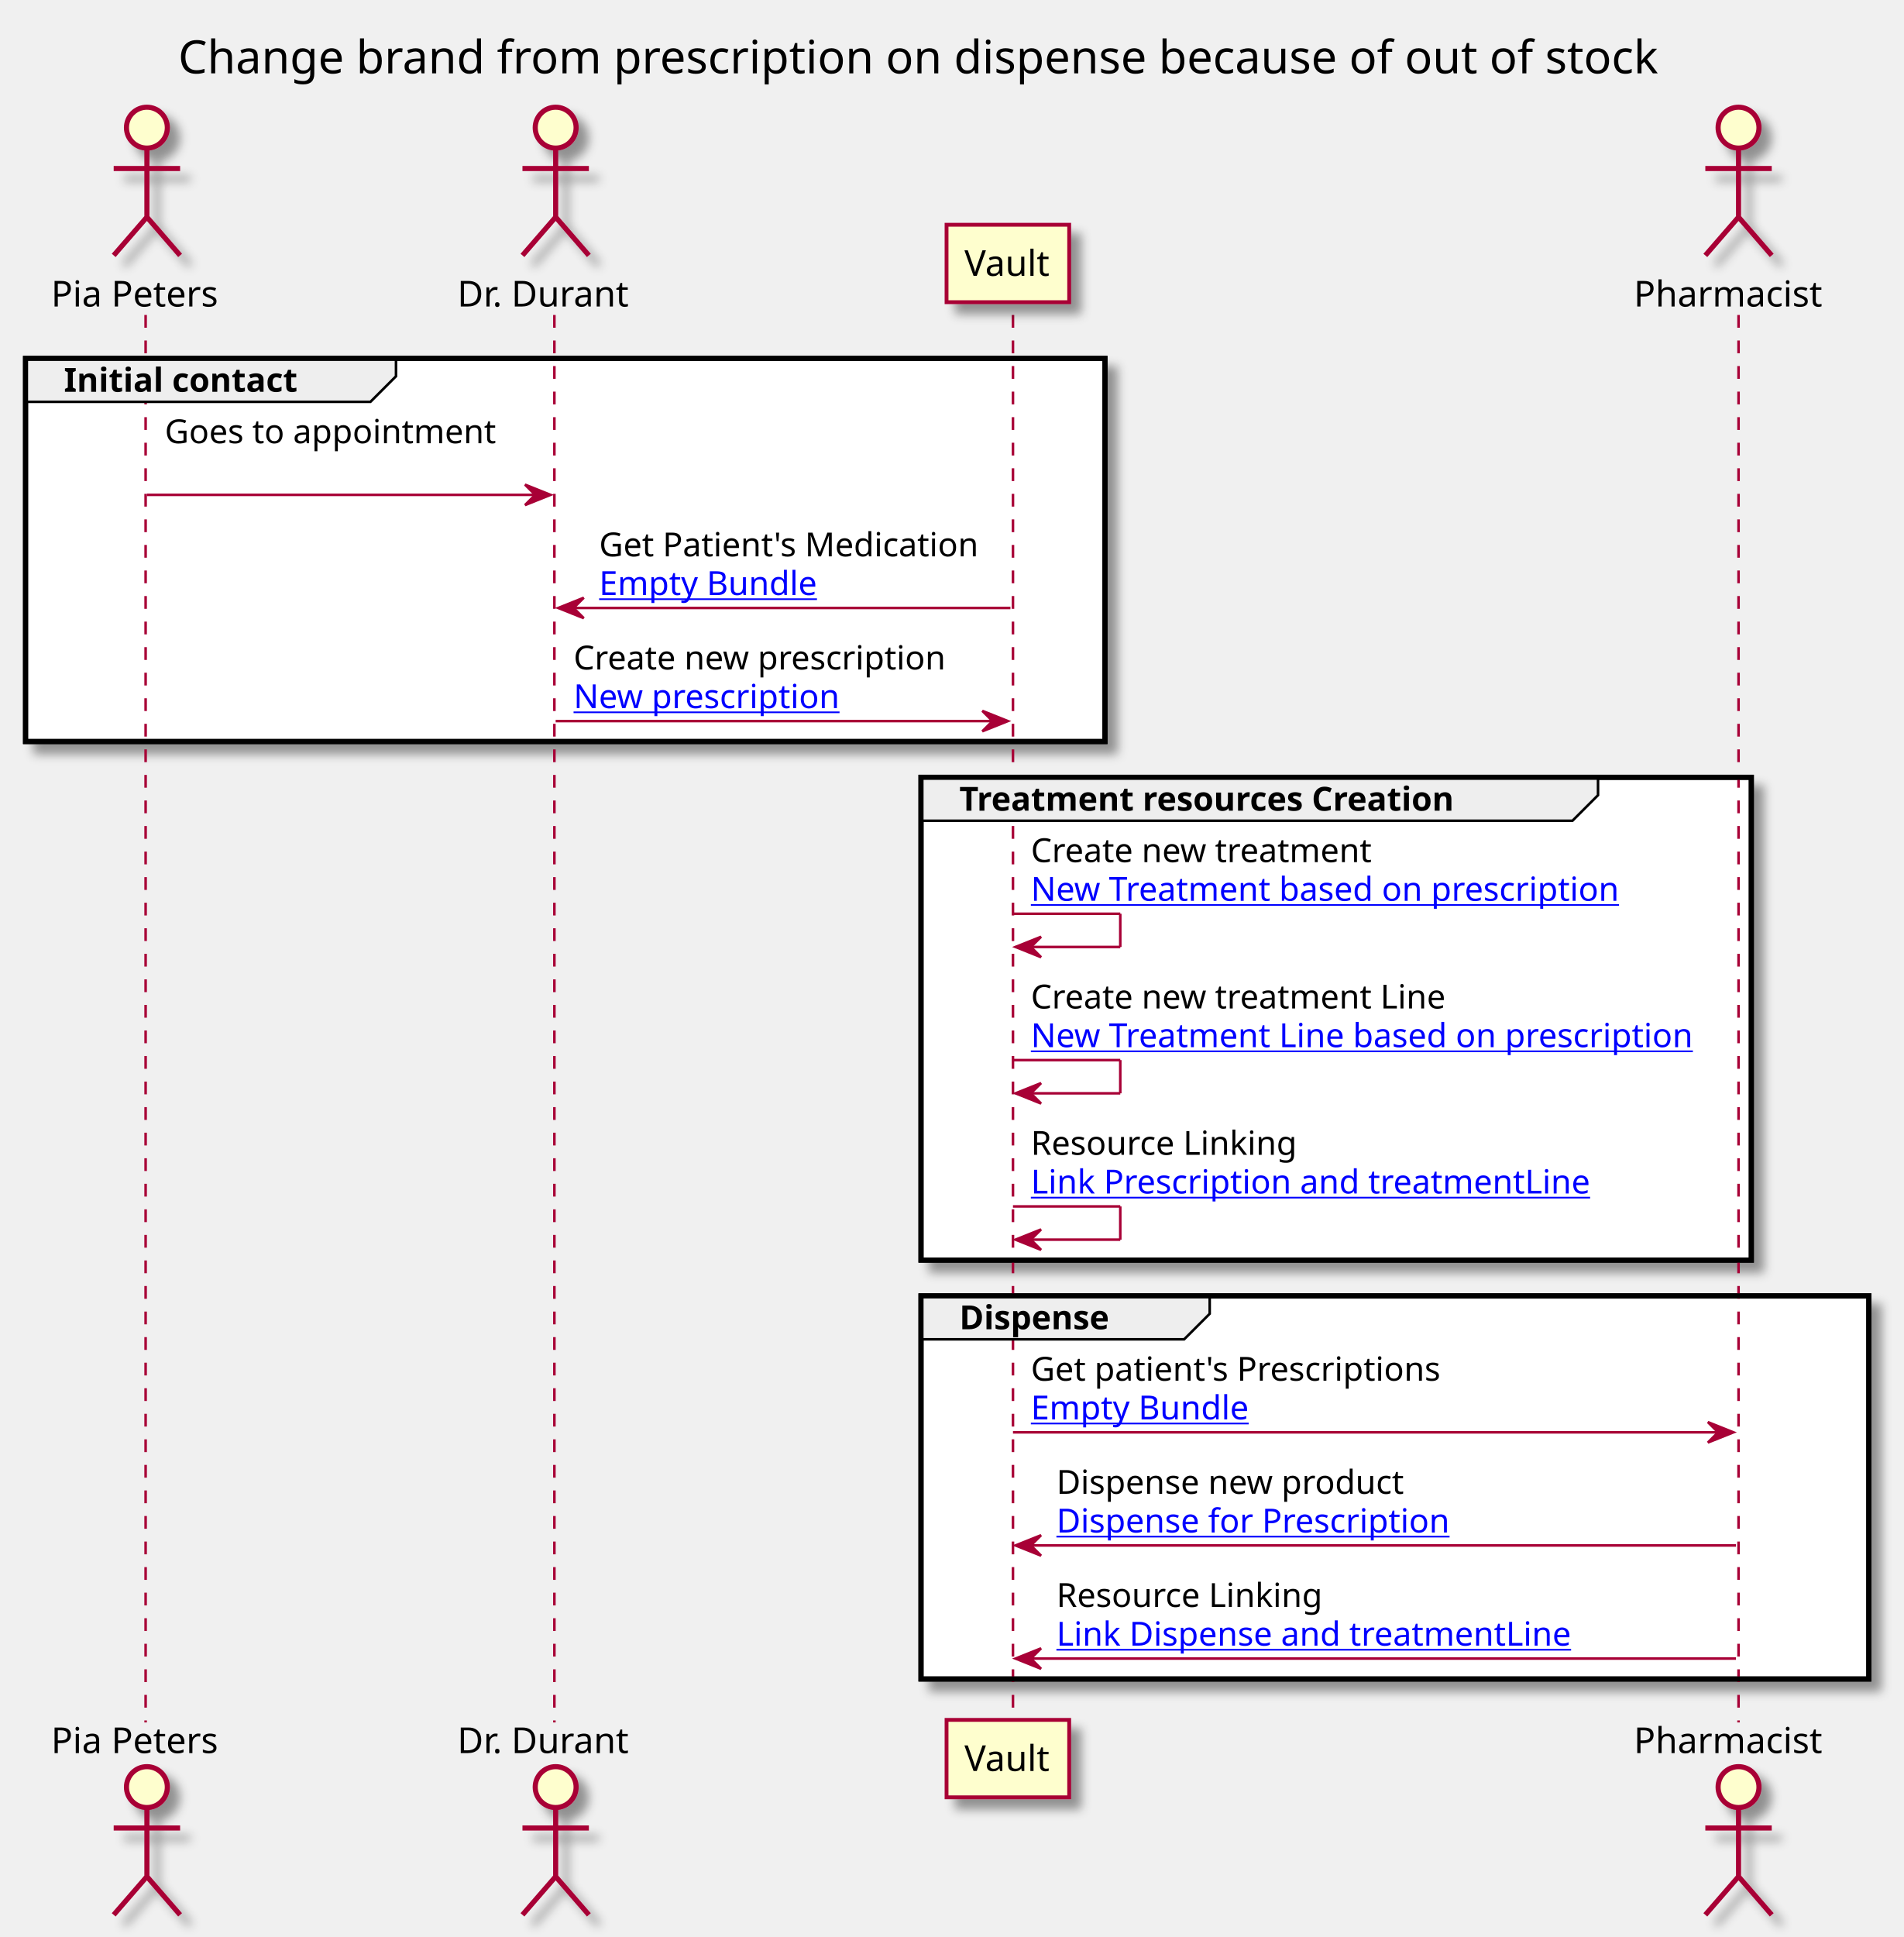
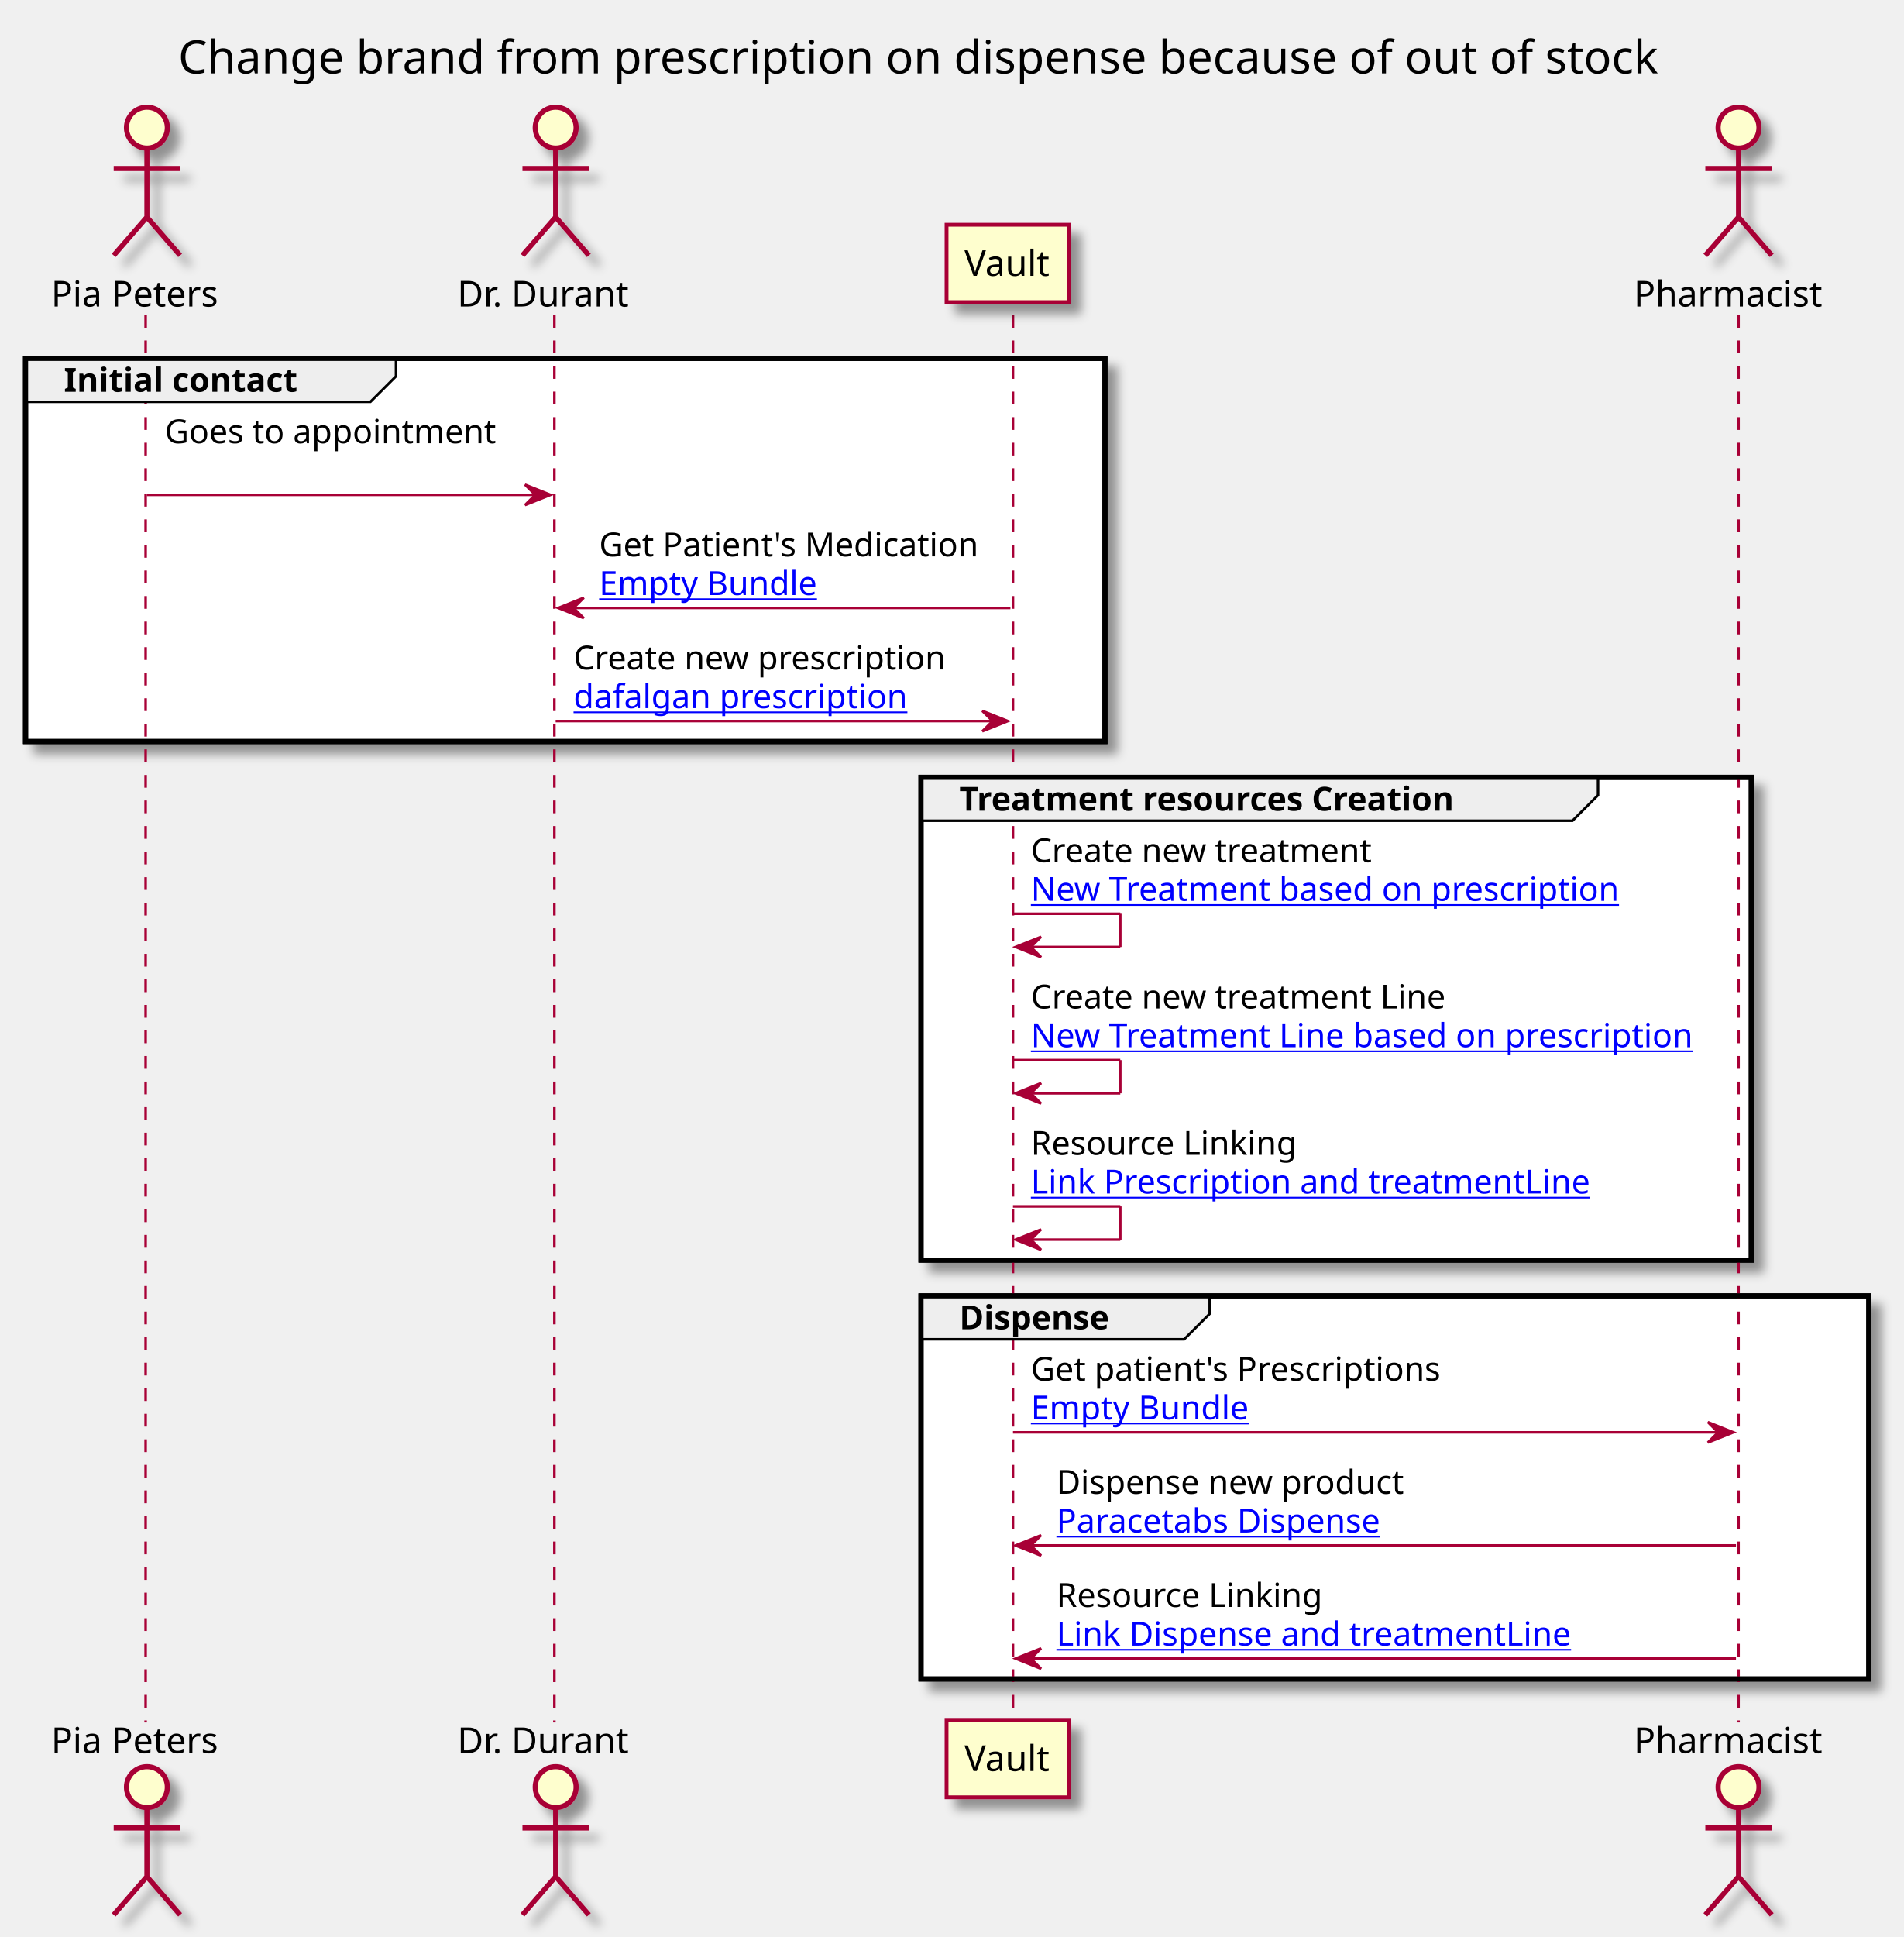
<svg xmlns="http://www.w3.org/2000/svg" xmlns:xlink="http://www.w3.org/1999/xlink" contentScriptType="application/ecmascript" contentStyleType="text/css" height="758px" preserveAspectRatio="none" style="width:745px;height:758px;background:#FFFFFF;" version="1.1" viewBox="0 0 745 758" width="745px" zoomAndPan="magnify">
  <defs>
-     <filter height="300%" id="f12anida9cjim7" width="300%" x="-1" y="-1">
+     <filter height="300%" id="f9yqucf29uzo4" width="300%" x="-1" y="-1">
      <feGaussianBlur result="blurOut" stdDeviation="2.0" />
      <feColorMatrix in="blurOut" result="blurOut2" type="matrix" values="0 0 0 0 0 0 0 0 0 0 0 0 0 0 0 0 0 0 .4 0" />
      <feOffset dx="4.0" dy="4.0" in="blurOut2" result="blurOut3" />
      <feBlend in="SourceGraphic" in2="blurOut3" mode="normal" />
    </filter>
  </defs>
  <g>
    <text fill="#000000" font-family="sans-serif" font-size="18" lengthAdjust="spacing" textLength="602" x="69.75" y="28.708">Change brand from prescription on dispense because of out of stock</text>
-     <rect fill="#FFFFFF" filter="url(#f12anida9cjim7)" height="149.93" style="stroke:#000000;stroke-width:2.0;" width="422.5" x="10" y="140.25" />
-     <rect fill="#FFFFFF" filter="url(#f12anida9cjim7)" height="188.93" style="stroke:#000000;stroke-width:2.0;" width="325" x="360.5" y="304.18" />
-     <rect fill="#FFFFFF" filter="url(#f12anida9cjim7)" height="149.93" style="stroke:#000000;stroke-width:2.0;" width="371" x="360.5" y="507.109" />
+     <rect fill="#FFFFFF" filter="url(#f9yqucf29uzo4)" height="149.93" style="stroke:#000000;stroke-width:2.0;" width="422.5" x="10" y="140.25" />
+     <rect fill="#FFFFFF" filter="url(#f9yqucf29uzo4)" height="188.93" style="stroke:#000000;stroke-width:2.0;" width="325" x="360.5" y="304.18" />
+     <rect fill="#FFFFFF" filter="url(#f9yqucf29uzo4)" height="149.93" style="stroke:#000000;stroke-width:2.0;" width="371" x="360.5" y="507.109" />
    <line style="stroke:#A80036;stroke-width:1.0;stroke-dasharray:5.0,5.0;" x1="57" x2="57" y1="123.25" y2="674.039" />
    <line style="stroke:#A80036;stroke-width:1.0;stroke-dasharray:5.0,5.0;" x1="217" x2="217" y1="123.25" y2="674.039" />
    <line style="stroke:#A80036;stroke-width:1.0;stroke-dasharray:5.0,5.0;" x1="396.5" x2="396.5" y1="123.25" y2="674.039" />
    <line style="stroke:#A80036;stroke-width:1.0;stroke-dasharray:5.0,5.0;" x1="680.5" x2="680.5" y1="123.25" y2="674.039" />
    <text fill="#000000" font-family="sans-serif" font-size="14" lengthAdjust="spacing" textLength="69" x="20" y="119.948">Pia Peters</text>
-     <ellipse cx="57.5" cy="49.953" fill="#FEFECE" filter="url(#f12anida9cjim7)" rx="8" ry="8" style="stroke:#A80036;stroke-width:2.0;" />
-     <path d="M57.5,57.953 L57.5,84.953 M44.5,65.953 L70.5,65.953 M57.5,84.953 L44.5,99.953 M57.5,84.953 L70.5,99.953 " fill="none" filter="url(#f12anida9cjim7)" style="stroke:#A80036;stroke-width:2.0;" />
+     <ellipse cx="57.5" cy="49.953" fill="#FEFECE" filter="url(#f9yqucf29uzo4)" rx="8" ry="8" style="stroke:#A80036;stroke-width:2.0;" />
+     <path d="M57.5,57.953 L57.5,84.953 M44.5,65.953 L70.5,65.953 M57.5,84.953 L44.5,99.953 M57.5,84.953 L70.5,99.953 " fill="none" filter="url(#f9yqucf29uzo4)" style="stroke:#A80036;stroke-width:2.0;" />
    <text fill="#000000" font-family="sans-serif" font-size="14" lengthAdjust="spacing" textLength="69" x="20" y="686.034">Pia Peters</text>
-     <ellipse cx="57.5" cy="699.336" fill="#FEFECE" filter="url(#f12anida9cjim7)" rx="8" ry="8" style="stroke:#A80036;stroke-width:2.0;" />
-     <path d="M57.5,707.336 L57.5,734.336 M44.5,715.336 L70.5,715.336 M57.5,734.336 L44.5,749.336 M57.5,734.336 L70.5,749.336 " fill="none" filter="url(#f12anida9cjim7)" style="stroke:#A80036;stroke-width:2.0;" />
+     <ellipse cx="57.5" cy="699.336" fill="#FEFECE" filter="url(#f9yqucf29uzo4)" rx="8" ry="8" style="stroke:#A80036;stroke-width:2.0;" />
+     <path d="M57.5,707.336 L57.5,734.336 M44.5,715.336 L70.5,715.336 M57.5,734.336 L44.5,749.336 M57.5,734.336 L70.5,749.336 " fill="none" filter="url(#f9yqucf29uzo4)" style="stroke:#A80036;stroke-width:2.0;" />
    <text fill="#000000" font-family="sans-serif" font-size="14" lengthAdjust="spacing" textLength="71" x="179" y="119.948">Dr. Durant</text>
-     <ellipse cx="217.5" cy="49.953" fill="#FEFECE" filter="url(#f12anida9cjim7)" rx="8" ry="8" style="stroke:#A80036;stroke-width:2.0;" />
-     <path d="M217.5,57.953 L217.5,84.953 M204.5,65.953 L230.5,65.953 M217.5,84.953 L204.5,99.953 M217.5,84.953 L230.5,99.953 " fill="none" filter="url(#f12anida9cjim7)" style="stroke:#A80036;stroke-width:2.0;" />
+     <ellipse cx="217.5" cy="49.953" fill="#FEFECE" filter="url(#f9yqucf29uzo4)" rx="8" ry="8" style="stroke:#A80036;stroke-width:2.0;" />
+     <path d="M217.5,57.953 L217.5,84.953 M204.5,65.953 L230.5,65.953 M217.5,84.953 L204.5,99.953 M217.5,84.953 L230.5,99.953 " fill="none" filter="url(#f9yqucf29uzo4)" style="stroke:#A80036;stroke-width:2.0;" />
    <text fill="#000000" font-family="sans-serif" font-size="14" lengthAdjust="spacing" textLength="71" x="179" y="686.034">Dr. Durant</text>
-     <ellipse cx="217.5" cy="699.336" fill="#FEFECE" filter="url(#f12anida9cjim7)" rx="8" ry="8" style="stroke:#A80036;stroke-width:2.0;" />
-     <path d="M217.5,707.336 L217.5,734.336 M204.5,715.336 L230.5,715.336 M217.5,734.336 L204.5,749.336 M217.5,734.336 L230.5,749.336 " fill="none" filter="url(#f12anida9cjim7)" style="stroke:#A80036;stroke-width:2.0;" />
-     <rect fill="#FEFECE" filter="url(#f12anida9cjim7)" height="30.297" style="stroke:#A80036;stroke-width:1.5;" width="48" x="370.5" y="87.953" />
+     <ellipse cx="217.5" cy="699.336" fill="#FEFECE" filter="url(#f9yqucf29uzo4)" rx="8" ry="8" style="stroke:#A80036;stroke-width:2.0;" />
+     <path d="M217.5,707.336 L217.5,734.336 M204.5,715.336 L230.5,715.336 M217.5,734.336 L204.5,749.336 M217.5,734.336 L230.5,749.336 " fill="none" filter="url(#f9yqucf29uzo4)" style="stroke:#A80036;stroke-width:2.0;" />
+     <rect fill="#FEFECE" filter="url(#f9yqucf29uzo4)" height="30.297" style="stroke:#A80036;stroke-width:1.5;" width="48" x="370.5" y="87.953" />
    <text fill="#000000" font-family="sans-serif" font-size="14" lengthAdjust="spacing" textLength="34" x="377.5" y="107.948">Vault</text>
-     <rect fill="#FEFECE" filter="url(#f12anida9cjim7)" height="30.297" style="stroke:#A80036;stroke-width:1.5;" width="48" x="370.5" y="673.039" />
+     <rect fill="#FEFECE" filter="url(#f9yqucf29uzo4)" height="30.297" style="stroke:#A80036;stroke-width:1.5;" width="48" x="370.5" y="673.039" />
    <text fill="#000000" font-family="sans-serif" font-size="14" lengthAdjust="spacing" textLength="34" x="377.5" y="693.034">Vault</text>
    <text fill="#000000" font-family="sans-serif" font-size="14" lengthAdjust="spacing" textLength="76" x="639.5" y="119.948">Pharmacist</text>
-     <ellipse cx="680.5" cy="49.953" fill="#FEFECE" filter="url(#f12anida9cjim7)" rx="8" ry="8" style="stroke:#A80036;stroke-width:2.0;" />
-     <path d="M680.5,57.953 L680.5,84.953 M667.5,65.953 L693.5,65.953 M680.5,84.953 L667.5,99.953 M680.5,84.953 L693.5,99.953 " fill="none" filter="url(#f12anida9cjim7)" style="stroke:#A80036;stroke-width:2.0;" />
+     <ellipse cx="680.5" cy="49.953" fill="#FEFECE" filter="url(#f9yqucf29uzo4)" rx="8" ry="8" style="stroke:#A80036;stroke-width:2.0;" />
+     <path d="M680.5,57.953 L680.5,84.953 M667.5,65.953 L693.5,65.953 M680.5,84.953 L667.5,99.953 M680.5,84.953 L693.5,99.953 " fill="none" filter="url(#f9yqucf29uzo4)" style="stroke:#A80036;stroke-width:2.0;" />
    <text fill="#000000" font-family="sans-serif" font-size="14" lengthAdjust="spacing" textLength="76" x="639.5" y="686.034">Pharmacist</text>
-     <ellipse cx="680.5" cy="699.336" fill="#FEFECE" filter="url(#f12anida9cjim7)" rx="8" ry="8" style="stroke:#A80036;stroke-width:2.0;" />
-     <path d="M680.5,707.336 L680.5,734.336 M667.5,715.336 L693.5,715.336 M680.5,734.336 L667.5,749.336 M680.5,734.336 L693.5,749.336 " fill="none" filter="url(#f12anida9cjim7)" style="stroke:#A80036;stroke-width:2.0;" />
+     <ellipse cx="680.5" cy="699.336" fill="#FEFECE" filter="url(#f9yqucf29uzo4)" rx="8" ry="8" style="stroke:#A80036;stroke-width:2.0;" />
+     <path d="M680.5,707.336 L680.5,734.336 M667.5,715.336 L693.5,715.336 M680.5,734.336 L667.5,749.336 M680.5,734.336 L693.5,749.336 " fill="none" filter="url(#f9yqucf29uzo4)" style="stroke:#A80036;stroke-width:2.0;" />
    <path d="M10,140.25 L155,140.25 L155,147.25 L145,157.25 L10,157.25 L10,140.25 " fill="#EEEEEE" style="stroke:#000000;stroke-width:1.0;" />
    <rect fill="none" height="149.93" style="stroke:#000000;stroke-width:2.0;" width="422.5" x="10" y="140.25" />
    <text fill="#000000" font-family="sans-serif" font-size="13" font-weight="bold" lengthAdjust="spacing" textLength="100" x="25" y="153.317">Initial contact</text>
    <polygon fill="#A80036" points="205.5,189.648,215.5,193.648,205.5,197.648,209.5,193.648" style="stroke:#A80036;stroke-width:1.0;" />
    <line style="stroke:#A80036;stroke-width:1.0;" x1="57.5" x2="211.5" y1="193.648" y2="193.648" />
    <text fill="#000000" font-family="sans-serif" font-size="13" lengthAdjust="spacing" textLength="136" x="64.5" y="173.45">Goes to appointment</text>
    <text fill="#000000" font-family="sans-serif" font-size="13" lengthAdjust="spacing" textLength="0" x="68.5" y="188.583" />
    <polygon fill="#A80036" points="228.5,233.914,218.5,237.914,228.5,241.914,224.5,237.914" style="stroke:#A80036;stroke-width:1.0;" />
    <line style="stroke:#A80036;stroke-width:1.0;" x1="222.5" x2="395.5" y1="237.914" y2="237.914" />
    <text fill="#000000" font-family="sans-serif" font-size="13" lengthAdjust="spacing" textLength="155" x="234.5" y="217.715">Get Patient's Medication</text>
    <a href="ExampleScenario-example-5-scenario-resources.html#EB" target="_top" title="ExampleScenario-example-5-scenario-resources.html#EB" xlink:actuate="onRequest" xlink:href="ExampleScenario-example-5-scenario-resources.html#EB" xlink:show="new" xlink:title="ExampleScenario-example-5-scenario-resources.html#EB" xlink:type="simple">
      <text fill="#0000FF" font-family="sans-serif" font-size="13" lengthAdjust="spacing" text-decoration="underline" textLength="89" x="234.5" y="232.848">Empty Bundle</text>
    </a>
    <polygon fill="#A80036" points="384.5,278.18,394.5,282.18,384.5,286.18,388.5,282.18" style="stroke:#A80036;stroke-width:1.0;" />
    <line style="stroke:#A80036;stroke-width:1.0;" x1="217.5" x2="390.5" y1="282.18" y2="282.18" />
    <text fill="#000000" font-family="sans-serif" font-size="13" lengthAdjust="spacing" textLength="151" x="224.5" y="261.981">Create new prescription</text>
    <a href="ExampleScenario-example-5-scenario-resources.html#5-prescription" target="_top" title="ExampleScenario-example-5-scenario-resources.html#5-prescription" xlink:actuate="onRequest" xlink:href="ExampleScenario-example-5-scenario-resources.html#5-prescription" xlink:show="new" xlink:title="ExampleScenario-example-5-scenario-resources.html#5-prescription" xlink:type="simple">
-       <text fill="#0000FF" font-family="sans-serif" font-size="13" lengthAdjust="spacing" text-decoration="underline" textLength="106" x="224.5" y="277.114">New prescription</text>
+       <text fill="#0000FF" font-family="sans-serif" font-size="13" lengthAdjust="spacing" text-decoration="underline" textLength="134" x="224.5" y="277.114">dafalgan prescription</text>
    </a>
    <path d="M360.5,304.18 L625.5,304.18 L625.5,311.18 L615.5,321.18 L360.5,321.18 L360.5,304.18 " fill="#EEEEEE" style="stroke:#000000;stroke-width:1.0;" />
    <rect fill="none" height="188.93" style="stroke:#000000;stroke-width:2.0;" width="325" x="360.5" y="304.18" />
    <text fill="#000000" font-family="sans-serif" font-size="13" font-weight="bold" lengthAdjust="spacing" textLength="220" x="375.5" y="317.247">Treatment resources Creation</text>
    <line style="stroke:#A80036;stroke-width:1.0;" x1="396.5" x2="438.5" y1="357.578" y2="357.578" />
    <line style="stroke:#A80036;stroke-width:1.0;" x1="438.5" x2="438.5" y1="357.578" y2="370.578" />
    <line style="stroke:#A80036;stroke-width:1.0;" x1="397.5" x2="438.5" y1="370.578" y2="370.578" />
    <polygon fill="#A80036" points="407.5,366.578,397.5,370.578,407.5,374.578,403.5,370.578" style="stroke:#A80036;stroke-width:1.0;" />
    <text fill="#000000" font-family="sans-serif" font-size="13" lengthAdjust="spacing" textLength="141" x="403.5" y="337.379">Create new treatment</text>
    <a href="ExampleScenario-example-5-scenario-resources.html#5-treatment" target="_top" title="ExampleScenario-example-5-scenario-resources.html#5-treatment" xlink:actuate="onRequest" xlink:href="ExampleScenario-example-5-scenario-resources.html#5-treatment" xlink:show="new" xlink:title="ExampleScenario-example-5-scenario-resources.html#5-treatment" xlink:type="simple">
      <text fill="#0000FF" font-family="sans-serif" font-size="13" lengthAdjust="spacing" text-decoration="underline" textLength="240" x="403.5" y="352.512">New Treatment based on prescription</text>
    </a>
    <line style="stroke:#A80036;stroke-width:1.0;" x1="396.5" x2="438.5" y1="414.844" y2="414.844" />
    <line style="stroke:#A80036;stroke-width:1.0;" x1="438.5" x2="438.5" y1="414.844" y2="427.844" />
    <line style="stroke:#A80036;stroke-width:1.0;" x1="397.5" x2="438.5" y1="427.844" y2="427.844" />
    <polygon fill="#A80036" points="407.5,423.844,397.5,427.844,407.5,431.844,403.5,427.844" style="stroke:#A80036;stroke-width:1.0;" />
    <text fill="#000000" font-family="sans-serif" font-size="13" lengthAdjust="spacing" textLength="171" x="403.5" y="394.645">Create new treatment Line</text>
    <a href="ExampleScenario-example-5-scenario-resources.html#5-treatmentLine" target="_top" title="ExampleScenario-example-5-scenario-resources.html#5-treatmentLine" xlink:actuate="onRequest" xlink:href="ExampleScenario-example-5-scenario-resources.html#5-treatmentLine" xlink:show="new" xlink:title="ExampleScenario-example-5-scenario-resources.html#5-treatmentLine" xlink:type="simple">
      <text fill="#0000FF" font-family="sans-serif" font-size="13" lengthAdjust="spacing" text-decoration="underline" textLength="270" x="403.5" y="409.778">New Treatment Line based on prescription</text>
    </a>
    <line style="stroke:#A80036;stroke-width:1.0;" x1="396.5" x2="438.5" y1="472.109" y2="472.109" />
    <line style="stroke:#A80036;stroke-width:1.0;" x1="438.5" x2="438.5" y1="472.109" y2="485.109" />
    <line style="stroke:#A80036;stroke-width:1.0;" x1="397.5" x2="438.5" y1="485.109" y2="485.109" />
    <polygon fill="#A80036" points="407.5,481.109,397.5,485.109,407.5,489.109,403.5,485.109" style="stroke:#A80036;stroke-width:1.0;" />
    <text fill="#000000" font-family="sans-serif" font-size="13" lengthAdjust="spacing" textLength="107" x="403.5" y="451.911">Resource Linking</text>
    <a href="ExampleScenario-example-5-scenario-resources.html#5-provenance" target="_top" title="ExampleScenario-example-5-scenario-resources.html#5-provenance" xlink:actuate="onRequest" xlink:href="ExampleScenario-example-5-scenario-resources.html#5-provenance" xlink:show="new" xlink:title="ExampleScenario-example-5-scenario-resources.html#5-provenance" xlink:type="simple">
      <text fill="#0000FF" font-family="sans-serif" font-size="13" lengthAdjust="spacing" text-decoration="underline" textLength="227" x="403.5" y="467.043">Link Prescription and treatmentLine</text>
    </a>
    <path d="M360.5,507.109 L473.5,507.109 L473.5,514.109 L463.5,524.109 L360.5,524.109 L360.5,507.109 " fill="#EEEEEE" style="stroke:#000000;stroke-width:1.0;" />
    <rect fill="none" height="149.93" style="stroke:#000000;stroke-width:2.0;" width="371" x="360.5" y="507.109" />
    <text fill="#000000" font-family="sans-serif" font-size="13" font-weight="bold" lengthAdjust="spacing" textLength="68" x="375.5" y="520.176">Dispense</text>
    <polygon fill="#A80036" points="668.5,556.508,678.5,560.508,668.5,564.508,672.5,560.508" style="stroke:#A80036;stroke-width:1.0;" />
    <line style="stroke:#A80036;stroke-width:1.0;" x1="396.5" x2="674.5" y1="560.508" y2="560.508" />
    <text fill="#000000" font-family="sans-serif" font-size="13" lengthAdjust="spacing" textLength="168" x="403.5" y="540.309">Get patient's Prescriptions</text>
    <a href="ExampleScenario-example-5-scenario-resources.html#EB" target="_top" title="ExampleScenario-example-5-scenario-resources.html#EB" xlink:actuate="onRequest" xlink:href="ExampleScenario-example-5-scenario-resources.html#EB" xlink:show="new" xlink:title="ExampleScenario-example-5-scenario-resources.html#EB" xlink:type="simple">
      <text fill="#0000FF" font-family="sans-serif" font-size="13" lengthAdjust="spacing" text-decoration="underline" textLength="89" x="403.5" y="555.442">Empty Bundle</text>
    </a>
    <polygon fill="#A80036" points="407.5,600.773,397.5,604.773,407.5,608.773,403.5,604.773" style="stroke:#A80036;stroke-width:1.0;" />
    <line style="stroke:#A80036;stroke-width:1.0;" x1="401.5" x2="679.5" y1="604.773" y2="604.773" />
    <text fill="#000000" font-family="sans-serif" font-size="13" lengthAdjust="spacing" textLength="141" x="413.5" y="584.575">Dispense new product</text>
    <a href="ExampleScenario-example-5-scenario-resources.html#5-dispense" target="_top" title="ExampleScenario-example-5-scenario-resources.html#5-dispense" xlink:actuate="onRequest" xlink:href="ExampleScenario-example-5-scenario-resources.html#5-dispense" xlink:show="new" xlink:title="ExampleScenario-example-5-scenario-resources.html#5-dispense" xlink:type="simple">
-       <text fill="#0000FF" font-family="sans-serif" font-size="13" lengthAdjust="spacing" text-decoration="underline" textLength="159" x="413.5" y="599.707">Dispense for Prescription</text>
+       <text fill="#0000FF" font-family="sans-serif" font-size="13" lengthAdjust="spacing" text-decoration="underline" textLength="135" x="413.5" y="599.707">Paracetabs Dispense</text>
    </a>
    <polygon fill="#A80036" points="407.5,645.039,397.5,649.039,407.5,653.039,403.5,649.039" style="stroke:#A80036;stroke-width:1.0;" />
    <line style="stroke:#A80036;stroke-width:1.0;" x1="401.5" x2="679.5" y1="649.039" y2="649.039" />
    <text fill="#000000" font-family="sans-serif" font-size="13" lengthAdjust="spacing" textLength="107" x="413.5" y="628.84">Resource Linking</text>
    <a href="ExampleScenario-example-5-scenario-resources.html#5-2-provenance" target="_top" title="ExampleScenario-example-5-scenario-resources.html#5-2-provenance" xlink:actuate="onRequest" xlink:href="ExampleScenario-example-5-scenario-resources.html#5-2-provenance" xlink:show="new" xlink:title="ExampleScenario-example-5-scenario-resources.html#5-2-provenance" xlink:type="simple">
      <text fill="#0000FF" font-family="sans-serif" font-size="13" lengthAdjust="spacing" text-decoration="underline" textLength="211" x="413.5" y="643.973">Link Dispense and treatmentLine</text>
    </a>
  </g>
</svg>
